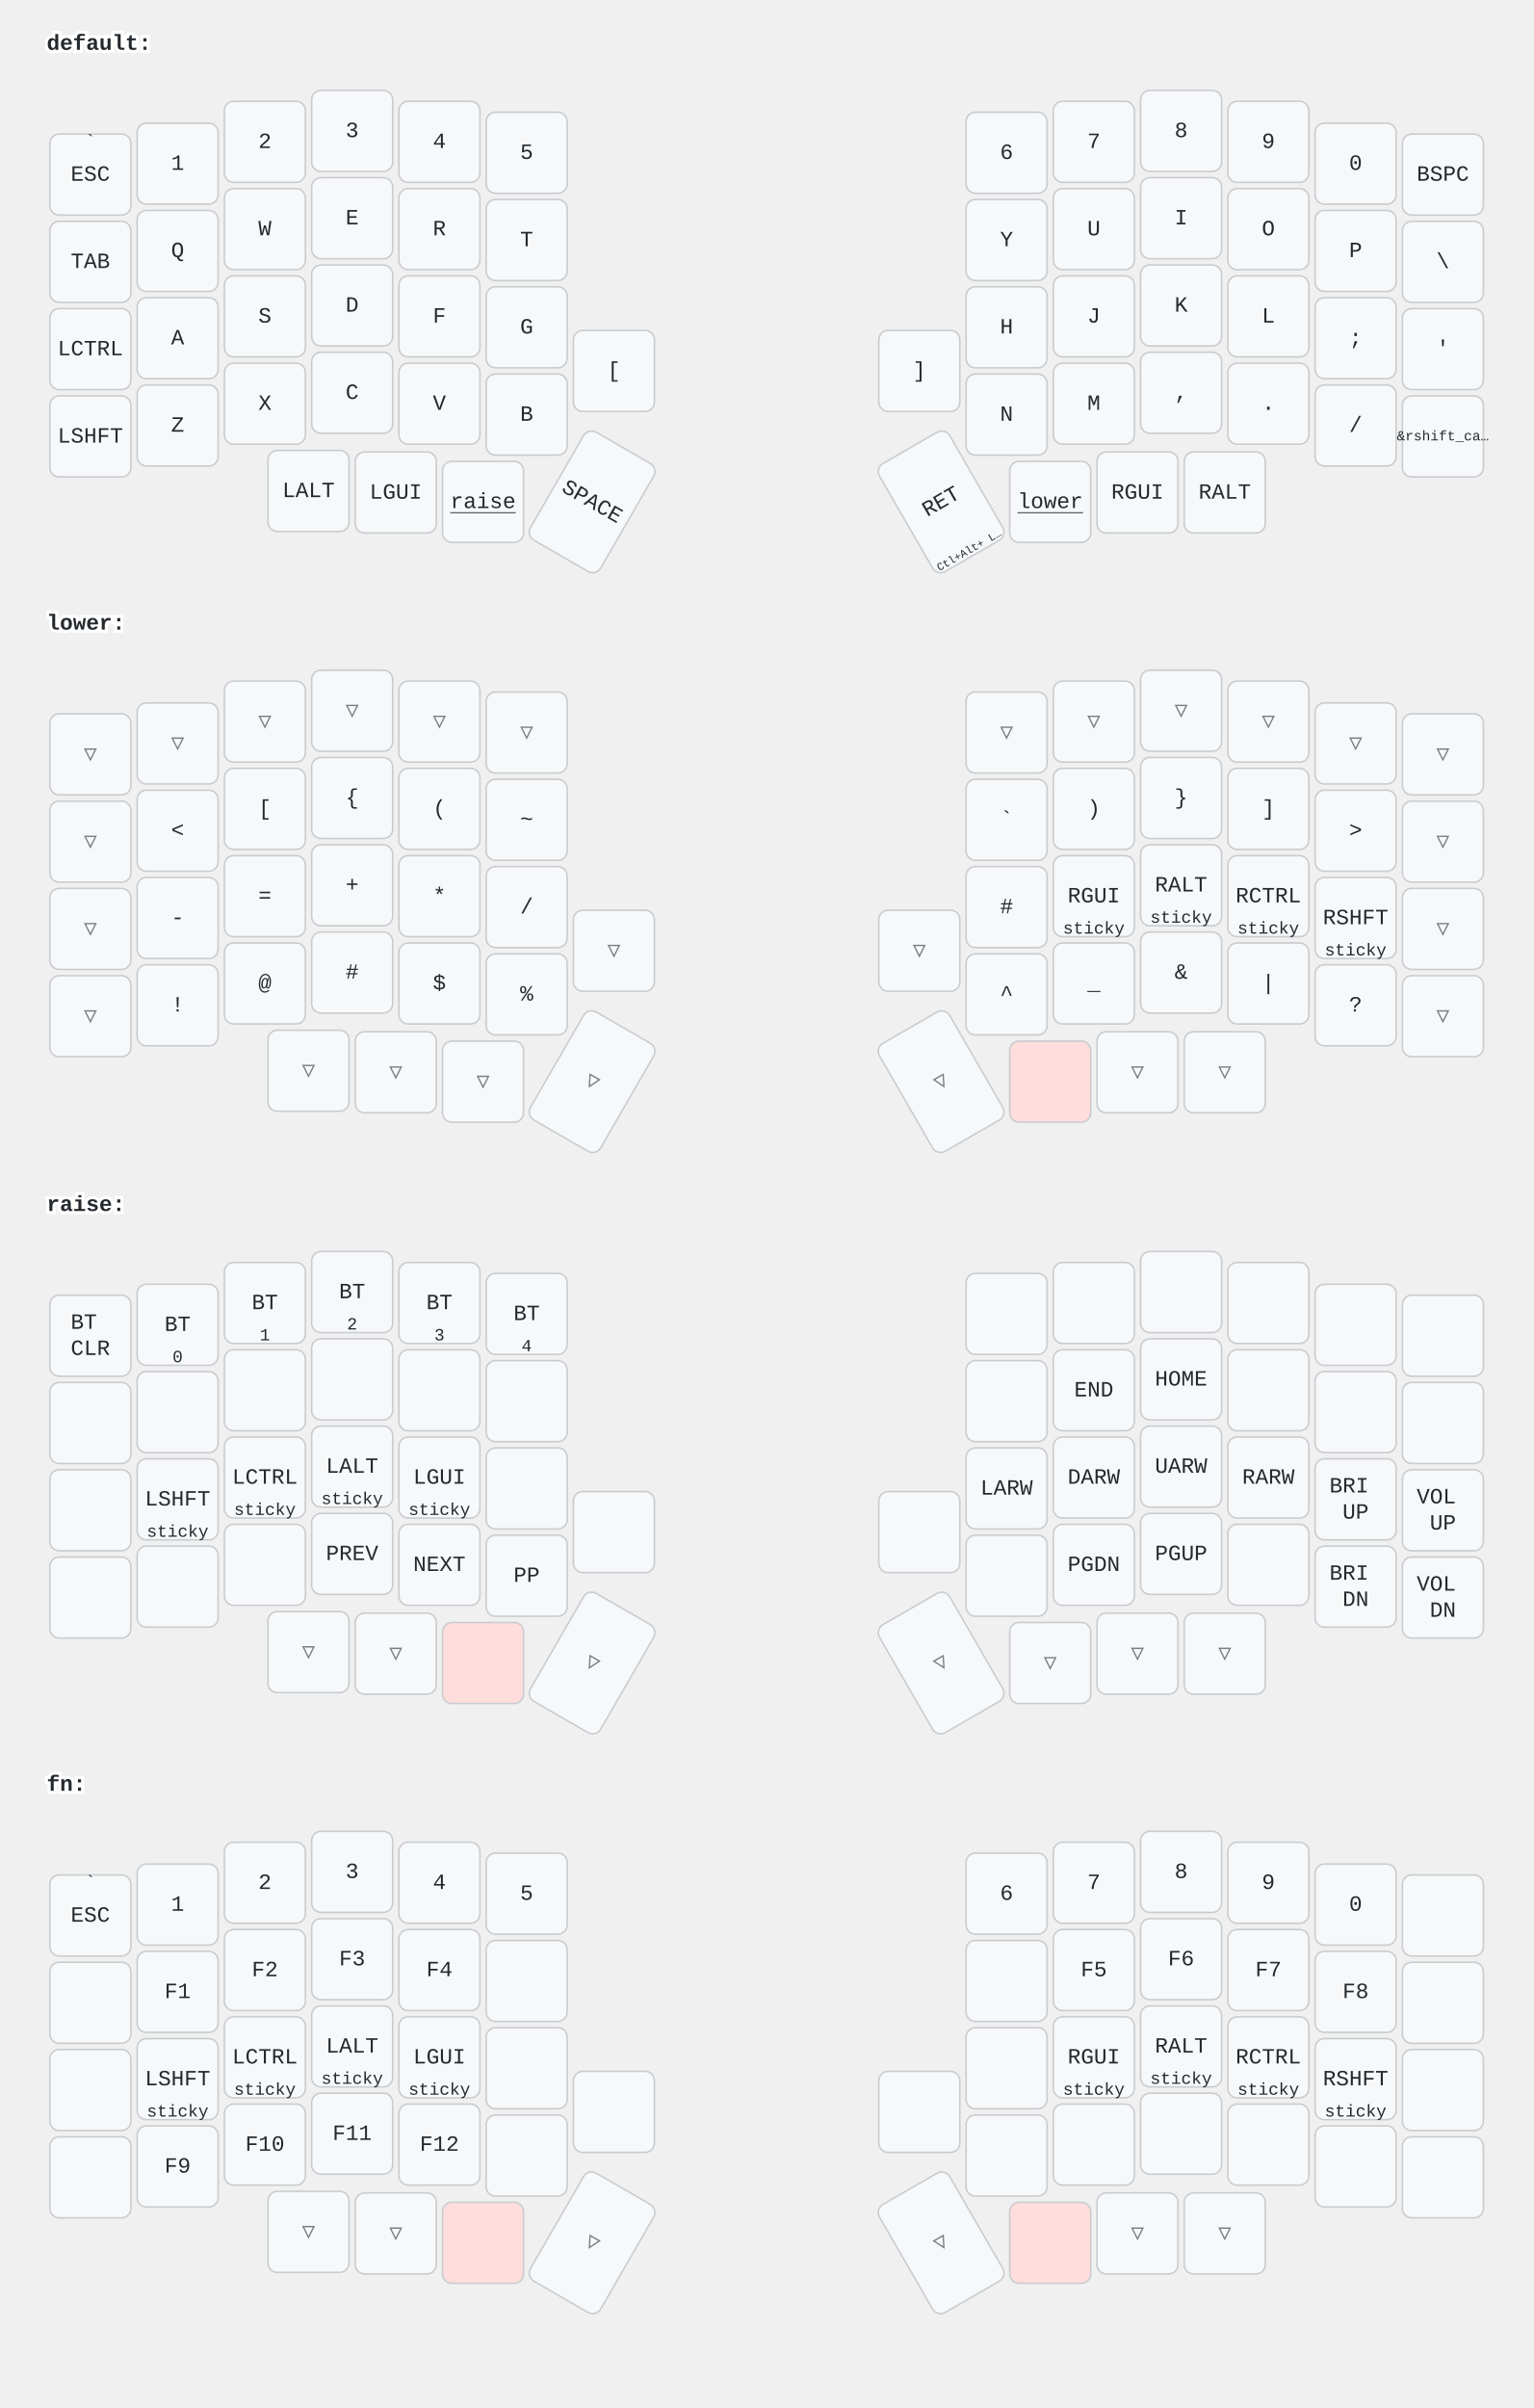
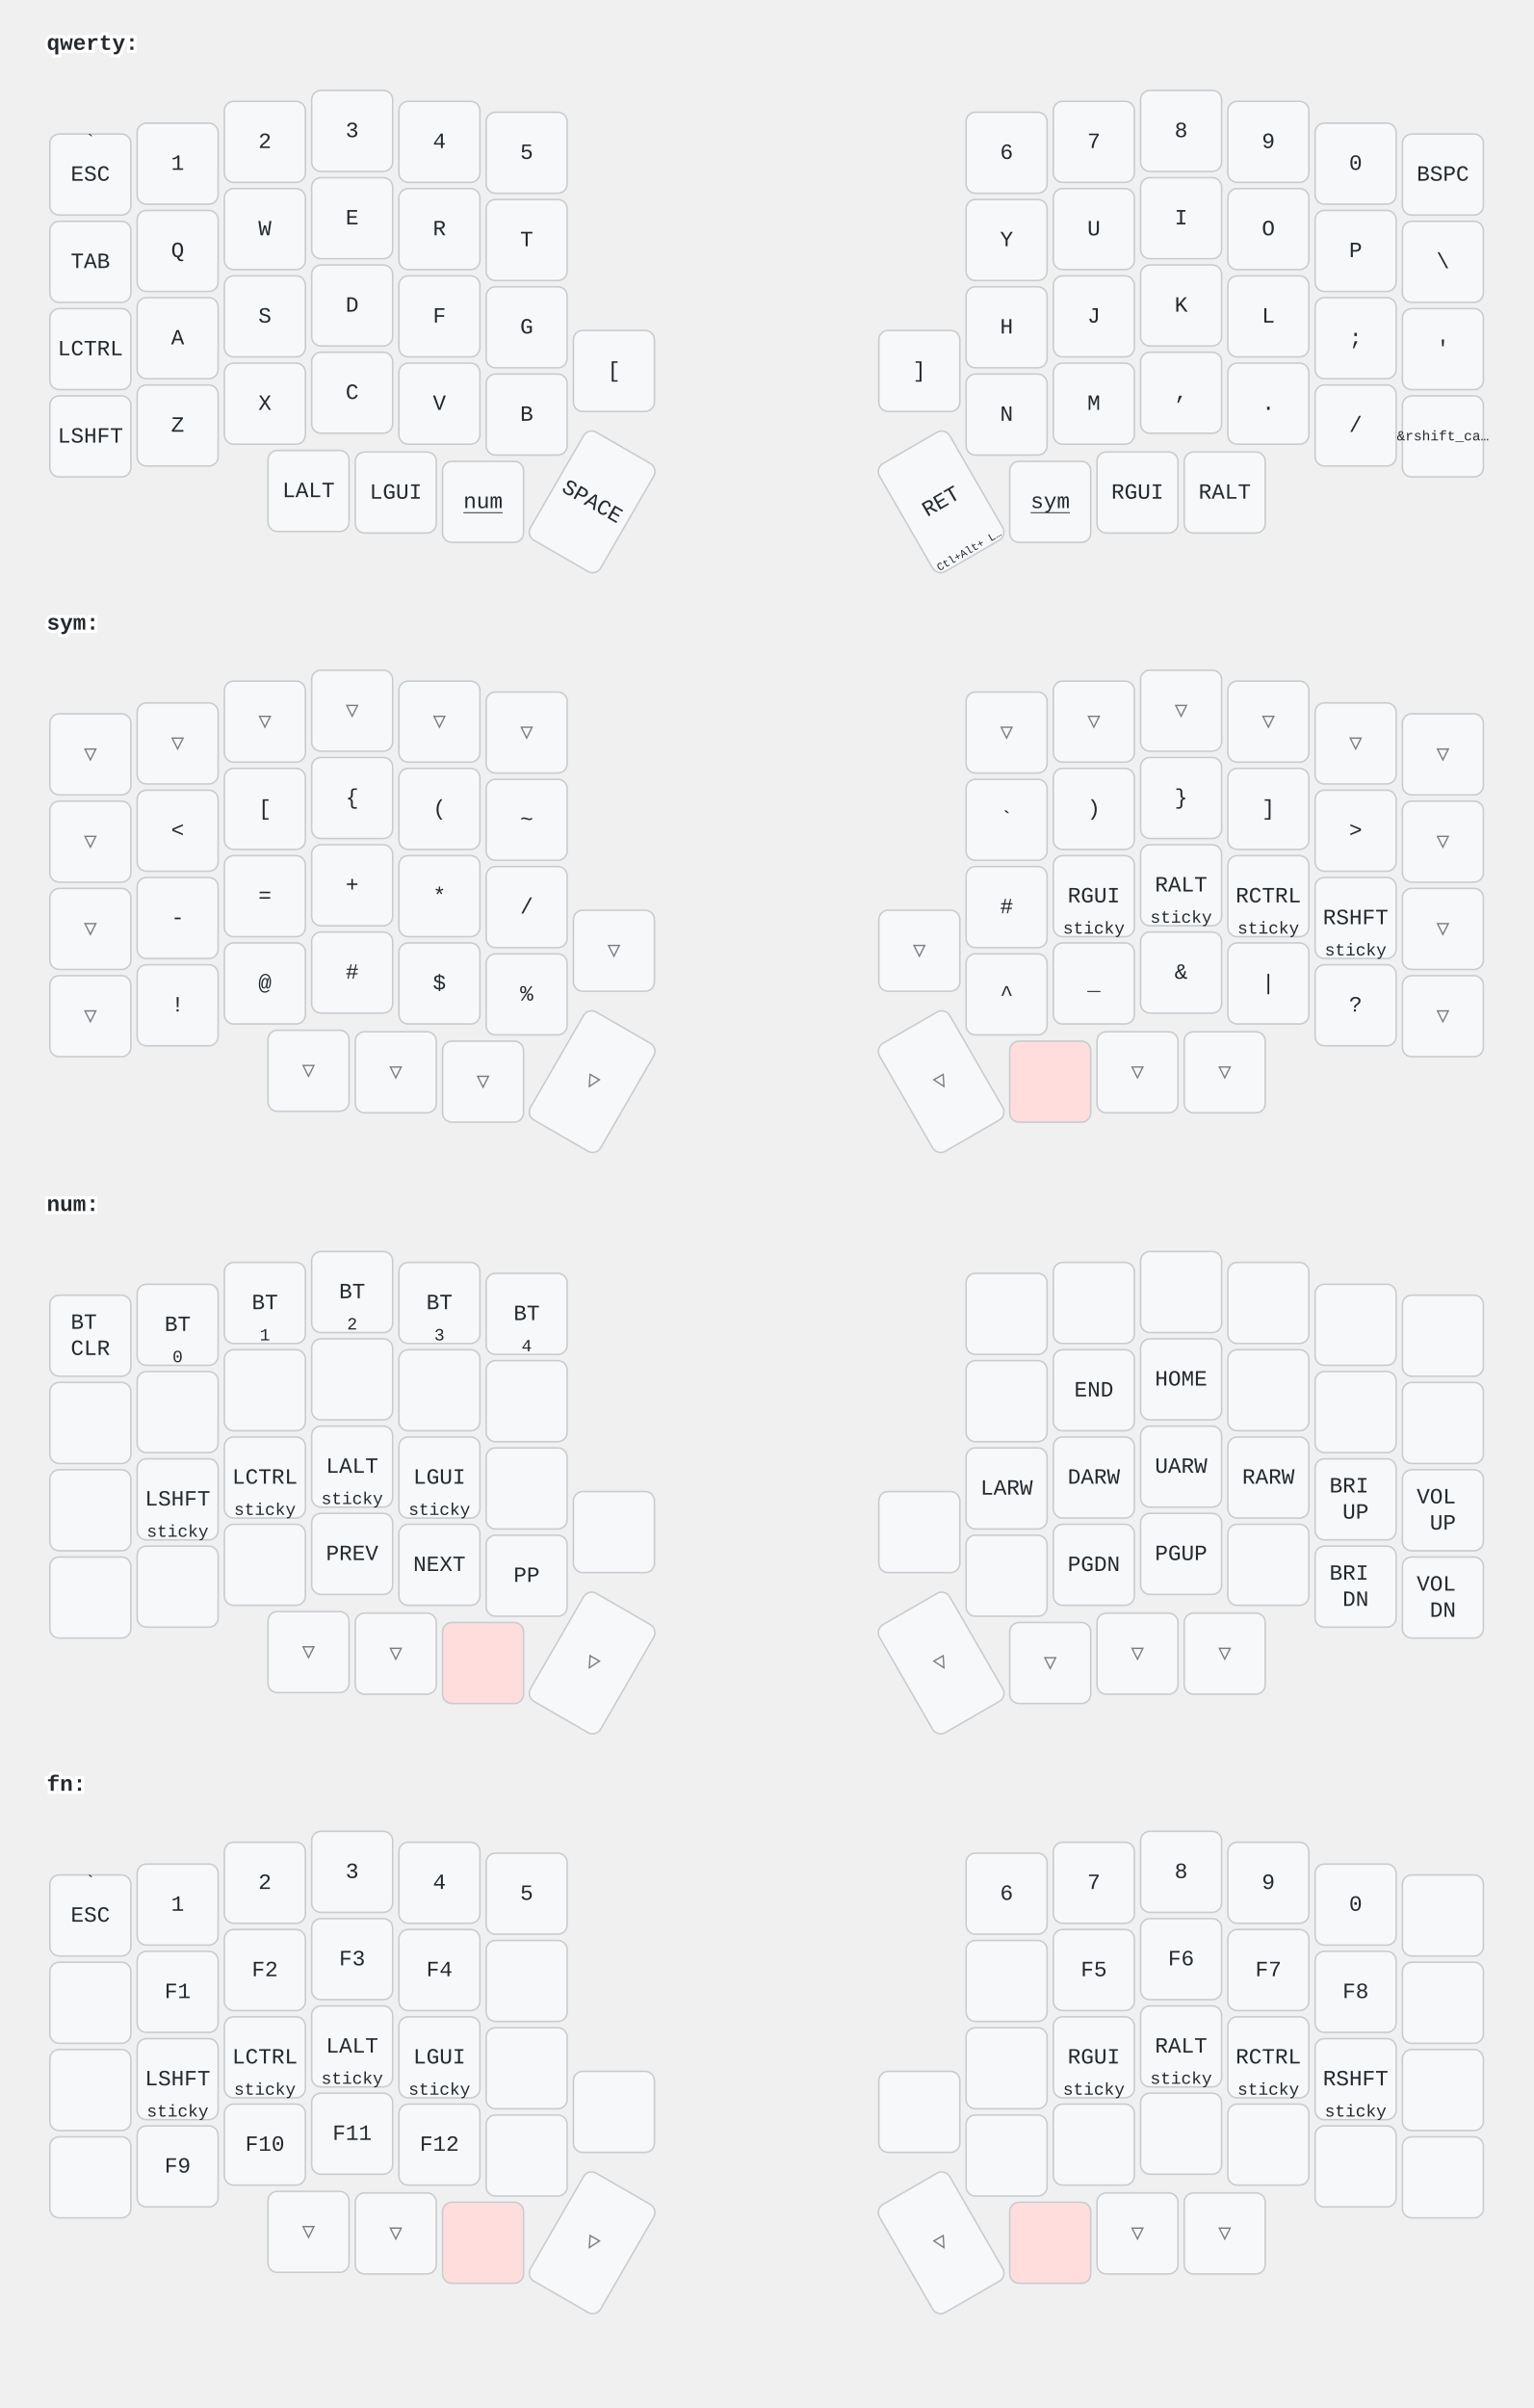
<svg xmlns="http://www.w3.org/2000/svg" width="984" height="1545" viewBox="0 0 984 1545" class="keymap">
  <style>/* inherit to force styles through use tags */
svg path {
    fill: inherit;
}

/* font and background color specifications */
svg.keymap {
    font-family: SFMono-Regular,Consolas,Liberation Mono,Menlo,monospace;
    font-size: 14px;
    font-kerning: normal;
    text-rendering: optimizeLegibility;
    fill: #24292e;
}

/* default key styling */
rect.key {
    fill: #f6f8fa;
}

rect.key, rect.combo {
    stroke: #c9cccf;
    stroke-width: 1;
}

/* default key side styling, only used is draw_key_sides is set */
rect.side {
    filter: brightness(90%);
}

/* color accent for combo boxes */
rect.combo, rect.combo-separate {
    fill: #cdf;
}

/* color accent for held keys */
rect.held, rect.combo.held {
    fill: #fdd;
}

/* color accent for ghost (optional) keys */
rect.ghost, rect.combo.ghost {
    stroke-dasharray: 4, 4;
    stroke-width: 2;
}

text {
    text-anchor: middle;
    dominant-baseline: middle;
}

/* styling for layer labels */
text.label {
    font-weight: bold;
    text-anchor: start;
    stroke: white;
    stroke-width: 4;
    paint-order: stroke;
}

/* styling for optional footer */
text.footer {
    text-anchor: end;
    dominant-baseline: auto;
    stroke: white;
    stroke-width: 4;
    paint-order: stroke;
}

/* styling for combo tap, and key hold/shifted label text */
text.combo, text.hold, text.shifted {
    font-size: 11px;
}

text.hold {
    text-anchor: middle;
    dominant-baseline: auto;
}

text.shifted {
    text-anchor: middle;
    dominant-baseline: hanging;
}

text.layer-activator {
    text-decoration: underline;
}

/* styling for hold/shifted label text in combo box */
text.combo.hold, text.combo.shifted {
    font-size: 8px;
}

/* lighter symbol for transparent keys */
text.trans {
    fill: #7b7e81;
}

/* styling for combo dendrons */
path.combo {
    stroke-width: 1;
    stroke: gray;
    fill: none;
}

/* Start Tabler Icons Cleanup */
/* cannot use height/width with glyphs */
.icon-tabler &gt; path {
    fill: inherit;
    stroke: inherit;
    stroke-width: 2;
}
/* hide tabler's default box */
.icon-tabler &gt; path[stroke="none"][fill="none"] {
    visibility: hidden;
}
/* End Tabler Icons Cleanup */
</style>
-   <g transform="translate(30, 0)" class="layer-default">
-     <text x="0" y="28" class="label" id="default">default:</text>
+   <g transform="translate(30, 0)" class="layer-qwerty">
+     <text x="0" y="28" class="label" id="qwerty">qwerty:</text>
    <g transform="translate(0, 56)">
      <g transform="translate(28, 56)" class="key keypos-0">
        <rect rx="6" ry="6" x="-26" y="-26" width="52" height="52" class="key" />
        <text x="0" y="0" class="key tap">ESC</text>
        <text x="0" y="-24" class="key shifted">`</text>
      </g>
      <g transform="translate(84, 49)" class="key keypos-1">
        <rect rx="6" ry="6" x="-26" y="-26" width="52" height="52" class="key" />
        <text x="0" y="0" class="key tap">1</text>
      </g>
      <g transform="translate(140, 35)" class="key keypos-2">
        <rect rx="6" ry="6" x="-26" y="-26" width="52" height="52" class="key" />
        <text x="0" y="0" class="key tap">2</text>
      </g>
      <g transform="translate(196, 28)" class="key keypos-3">
        <rect rx="6" ry="6" x="-26" y="-26" width="52" height="52" class="key" />
        <text x="0" y="0" class="key tap">3</text>
      </g>
      <g transform="translate(252, 35)" class="key keypos-4">
        <rect rx="6" ry="6" x="-26" y="-26" width="52" height="52" class="key" />
        <text x="0" y="0" class="key tap">4</text>
      </g>
      <g transform="translate(308, 42)" class="key keypos-5">
        <rect rx="6" ry="6" x="-26" y="-26" width="52" height="52" class="key" />
        <text x="0" y="0" class="key tap">5</text>
      </g>
      <g transform="translate(616, 42)" class="key keypos-6">
        <rect rx="6" ry="6" x="-26" y="-26" width="52" height="52" class="key" />
        <text x="0" y="0" class="key tap">6</text>
      </g>
      <g transform="translate(672, 35)" class="key keypos-7">
        <rect rx="6" ry="6" x="-26" y="-26" width="52" height="52" class="key" />
        <text x="0" y="0" class="key tap">7</text>
      </g>
      <g transform="translate(728, 28)" class="key keypos-8">
        <rect rx="6" ry="6" x="-26" y="-26" width="52" height="52" class="key" />
        <text x="0" y="0" class="key tap">8</text>
      </g>
      <g transform="translate(784, 35)" class="key keypos-9">
        <rect rx="6" ry="6" x="-26" y="-26" width="52" height="52" class="key" />
        <text x="0" y="0" class="key tap">9</text>
      </g>
      <g transform="translate(840, 49)" class="key keypos-10">
        <rect rx="6" ry="6" x="-26" y="-26" width="52" height="52" class="key" />
        <text x="0" y="0" class="key tap">0</text>
      </g>
      <g transform="translate(896, 56)" class="key keypos-11">
        <rect rx="6" ry="6" x="-26" y="-26" width="52" height="52" class="key" />
        <text x="0" y="0" class="key tap">BSPC</text>
      </g>
      <g transform="translate(28, 112)" class="key keypos-12">
        <rect rx="6" ry="6" x="-26" y="-26" width="52" height="52" class="key" />
        <text x="0" y="0" class="key tap">TAB</text>
      </g>
      <g transform="translate(84, 105)" class="key keypos-13">
        <rect rx="6" ry="6" x="-26" y="-26" width="52" height="52" class="key" />
        <text x="0" y="0" class="key tap">Q</text>
      </g>
      <g transform="translate(140, 91)" class="key keypos-14">
        <rect rx="6" ry="6" x="-26" y="-26" width="52" height="52" class="key" />
        <text x="0" y="0" class="key tap">W</text>
      </g>
      <g transform="translate(196, 84)" class="key keypos-15">
        <rect rx="6" ry="6" x="-26" y="-26" width="52" height="52" class="key" />
        <text x="0" y="0" class="key tap">E</text>
      </g>
      <g transform="translate(252, 91)" class="key keypos-16">
        <rect rx="6" ry="6" x="-26" y="-26" width="52" height="52" class="key" />
        <text x="0" y="0" class="key tap">R</text>
      </g>
      <g transform="translate(308, 98)" class="key keypos-17">
        <rect rx="6" ry="6" x="-26" y="-26" width="52" height="52" class="key" />
        <text x="0" y="0" class="key tap">T</text>
      </g>
      <g transform="translate(616, 98)" class="key keypos-18">
        <rect rx="6" ry="6" x="-26" y="-26" width="52" height="52" class="key" />
        <text x="0" y="0" class="key tap">Y</text>
      </g>
      <g transform="translate(672, 91)" class="key keypos-19">
        <rect rx="6" ry="6" x="-26" y="-26" width="52" height="52" class="key" />
        <text x="0" y="0" class="key tap">U</text>
      </g>
      <g transform="translate(728, 84)" class="key keypos-20">
        <rect rx="6" ry="6" x="-26" y="-26" width="52" height="52" class="key" />
        <text x="0" y="0" class="key tap">I</text>
      </g>
      <g transform="translate(784, 91)" class="key keypos-21">
        <rect rx="6" ry="6" x="-26" y="-26" width="52" height="52" class="key" />
        <text x="0" y="0" class="key tap">O</text>
      </g>
      <g transform="translate(840, 105)" class="key keypos-22">
        <rect rx="6" ry="6" x="-26" y="-26" width="52" height="52" class="key" />
        <text x="0" y="0" class="key tap">P</text>
      </g>
      <g transform="translate(896, 112)" class="key keypos-23">
        <rect rx="6" ry="6" x="-26" y="-26" width="52" height="52" class="key" />
        <text x="0" y="0" class="key tap">\</text>
      </g>
      <g transform="translate(28, 168)" class="key keypos-24">
        <rect rx="6" ry="6" x="-26" y="-26" width="52" height="52" class="key" />
        <text x="0" y="0" class="key tap">LCTRL</text>
      </g>
      <g transform="translate(84, 161)" class="key keypos-25">
        <rect rx="6" ry="6" x="-26" y="-26" width="52" height="52" class="key" />
        <text x="0" y="0" class="key tap">A</text>
      </g>
      <g transform="translate(140, 147)" class="key keypos-26">
        <rect rx="6" ry="6" x="-26" y="-26" width="52" height="52" class="key" />
        <text x="0" y="0" class="key tap">S</text>
      </g>
      <g transform="translate(196, 140)" class="key keypos-27">
        <rect rx="6" ry="6" x="-26" y="-26" width="52" height="52" class="key" />
        <text x="0" y="0" class="key tap">D</text>
      </g>
      <g transform="translate(252, 147)" class="key keypos-28">
        <rect rx="6" ry="6" x="-26" y="-26" width="52" height="52" class="key" />
        <text x="0" y="0" class="key tap">F</text>
      </g>
      <g transform="translate(308, 154)" class="key keypos-29">
        <rect rx="6" ry="6" x="-26" y="-26" width="52" height="52" class="key" />
        <text x="0" y="0" class="key tap">G</text>
      </g>
      <g transform="translate(616, 154)" class="key keypos-30">
        <rect rx="6" ry="6" x="-26" y="-26" width="52" height="52" class="key" />
        <text x="0" y="0" class="key tap">H</text>
      </g>
      <g transform="translate(672, 147)" class="key keypos-31">
        <rect rx="6" ry="6" x="-26" y="-26" width="52" height="52" class="key" />
        <text x="0" y="0" class="key tap">J</text>
      </g>
      <g transform="translate(728, 140)" class="key keypos-32">
        <rect rx="6" ry="6" x="-26" y="-26" width="52" height="52" class="key" />
        <text x="0" y="0" class="key tap">K</text>
      </g>
      <g transform="translate(784, 147)" class="key keypos-33">
        <rect rx="6" ry="6" x="-26" y="-26" width="52" height="52" class="key" />
        <text x="0" y="0" class="key tap">L</text>
      </g>
      <g transform="translate(840, 161)" class="key keypos-34">
        <rect rx="6" ry="6" x="-26" y="-26" width="52" height="52" class="key" />
        <text x="0" y="0" class="key tap">;</text>
      </g>
      <g transform="translate(896, 168)" class="key keypos-35">
        <rect rx="6" ry="6" x="-26" y="-26" width="52" height="52" class="key" />
        <text x="0" y="0" class="key tap">'</text>
      </g>
      <g transform="translate(28, 224)" class="key keypos-36">
        <rect rx="6" ry="6" x="-26" y="-26" width="52" height="52" class="key" />
        <text x="0" y="0" class="key tap">LSHFT</text>
      </g>
      <g transform="translate(84, 217)" class="key keypos-37">
        <rect rx="6" ry="6" x="-26" y="-26" width="52" height="52" class="key" />
        <text x="0" y="0" class="key tap">Z</text>
      </g>
      <g transform="translate(140, 203)" class="key keypos-38">
        <rect rx="6" ry="6" x="-26" y="-26" width="52" height="52" class="key" />
        <text x="0" y="0" class="key tap">X</text>
      </g>
      <g transform="translate(196, 196)" class="key keypos-39">
        <rect rx="6" ry="6" x="-26" y="-26" width="52" height="52" class="key" />
        <text x="0" y="0" class="key tap">C</text>
      </g>
      <g transform="translate(252, 203)" class="key keypos-40">
        <rect rx="6" ry="6" x="-26" y="-26" width="52" height="52" class="key" />
        <text x="0" y="0" class="key tap">V</text>
      </g>
      <g transform="translate(308, 210)" class="key keypos-41">
        <rect rx="6" ry="6" x="-26" y="-26" width="52" height="52" class="key" />
        <text x="0" y="0" class="key tap">B</text>
      </g>
      <g transform="translate(364, 182)" class="key keypos-42">
        <rect rx="6" ry="6" x="-26" y="-26" width="52" height="52" class="key" />
        <text x="0" y="0" class="key tap">[</text>
      </g>
      <g transform="translate(560, 182)" class="key keypos-43">
        <rect rx="6" ry="6" x="-26" y="-26" width="52" height="52" class="key" />
        <text x="0" y="0" class="key tap">]</text>
      </g>
      <g transform="translate(616, 210)" class="key keypos-44">
        <rect rx="6" ry="6" x="-26" y="-26" width="52" height="52" class="key" />
        <text x="0" y="0" class="key tap">N</text>
      </g>
      <g transform="translate(672, 203)" class="key keypos-45">
        <rect rx="6" ry="6" x="-26" y="-26" width="52" height="52" class="key" />
        <text x="0" y="0" class="key tap">M</text>
      </g>
      <g transform="translate(728, 196)" class="key keypos-46">
        <rect rx="6" ry="6" x="-26" y="-26" width="52" height="52" class="key" />
        <text x="0" y="0" class="key tap">,</text>
      </g>
      <g transform="translate(784, 203)" class="key keypos-47">
        <rect rx="6" ry="6" x="-26" y="-26" width="52" height="52" class="key" />
        <text x="0" y="0" class="key tap">.</text>
      </g>
      <g transform="translate(840, 217)" class="key keypos-48">
        <rect rx="6" ry="6" x="-26" y="-26" width="52" height="52" class="key" />
        <text x="0" y="0" class="key tap">/</text>
      </g>
      <g transform="translate(896, 224)" class="key keypos-49">
        <rect rx="6" ry="6" x="-26" y="-26" width="52" height="52" class="key" />
        <text x="0" y="0" class="key tap">
          <tspan style="font-size: 64%">&amp;rshift_ca…</tspan>
        </text>
      </g>
      <g transform="translate(168, 259)" class="key keypos-50">
        <rect rx="6" ry="6" x="-26" y="-26" width="52" height="52" class="key" />
        <text x="0" y="0" class="key tap">LALT</text>
      </g>
      <g transform="translate(224, 260)" class="key keypos-51">
        <rect rx="6" ry="6" x="-26" y="-26" width="52" height="52" class="key" />
        <text x="0" y="0" class="key tap">LGUI</text>
      </g>
      <g transform="translate(280, 266)" class="key keypos-52">
        <rect rx="6" ry="6" x="-26" y="-26" width="52" height="52" class="key" />
-         <a href="#raise">
-           <text x="0" y="0" class="key tap layer-activator">raise</text>
+         <a href="#num">
+           <text x="0" y="0" class="key tap layer-activator">num</text>
        </a>
      </g>
      <g transform="translate(350, 266) rotate(30.0)" class="key keypos-53">
        <rect rx="6" ry="6" x="-26" y="-40" width="52" height="80" class="key" />
        <text x="0" y="0" class="key tap">SPACE</text>
      </g>
      <g transform="translate(574, 266) rotate(-30.0)" class="key keypos-54">
        <rect rx="6" ry="6" x="-26" y="-40" width="52" height="80" class="key" />
        <text x="0" y="0" class="key tap">RET</text>
        <text x="0" y="38" class="key hold">
          <tspan style="font-size: 64%">Ctl+Alt+ L…</tspan>
        </text>
      </g>
      <g transform="translate(644, 266)" class="key keypos-55">
        <rect rx="6" ry="6" x="-26" y="-26" width="52" height="52" class="key" />
-         <a href="#lower">
-           <text x="0" y="0" class="key tap layer-activator">lower</text>
+         <a href="#sym">
+           <text x="0" y="0" class="key tap layer-activator">sym</text>
        </a>
      </g>
      <g transform="translate(700, 260)" class="key keypos-56">
        <rect rx="6" ry="6" x="-26" y="-26" width="52" height="52" class="key" />
        <text x="0" y="0" class="key tap">RGUI</text>
      </g>
      <g transform="translate(756, 260)" class="key keypos-57">
        <rect rx="6" ry="6" x="-26" y="-26" width="52" height="52" class="key" />
        <text x="0" y="0" class="key tap">RALT</text>
      </g>
    </g>
  </g>
-   <g transform="translate(30, 372)" class="layer-lower">
-     <text x="0" y="28" class="label" id="lower">lower:</text>
+   <g transform="translate(30, 372)" class="layer-sym">
+     <text x="0" y="28" class="label" id="sym">sym:</text>
    <g transform="translate(0, 56)">
      <g transform="translate(28, 56)" class="key trans keypos-0">
        <rect rx="6" ry="6" x="-26" y="-26" width="52" height="52" class="key trans" />
        <text x="0" y="0" class="key trans tap">▽</text>
      </g>
      <g transform="translate(84, 49)" class="key trans keypos-1">
        <rect rx="6" ry="6" x="-26" y="-26" width="52" height="52" class="key trans" />
        <text x="0" y="0" class="key trans tap">▽</text>
      </g>
      <g transform="translate(140, 35)" class="key trans keypos-2">
        <rect rx="6" ry="6" x="-26" y="-26" width="52" height="52" class="key trans" />
        <text x="0" y="0" class="key trans tap">▽</text>
      </g>
      <g transform="translate(196, 28)" class="key trans keypos-3">
        <rect rx="6" ry="6" x="-26" y="-26" width="52" height="52" class="key trans" />
        <text x="0" y="0" class="key trans tap">▽</text>
      </g>
      <g transform="translate(252, 35)" class="key trans keypos-4">
        <rect rx="6" ry="6" x="-26" y="-26" width="52" height="52" class="key trans" />
        <text x="0" y="0" class="key trans tap">▽</text>
      </g>
      <g transform="translate(308, 42)" class="key trans keypos-5">
        <rect rx="6" ry="6" x="-26" y="-26" width="52" height="52" class="key trans" />
        <text x="0" y="0" class="key trans tap">▽</text>
      </g>
      <g transform="translate(616, 42)" class="key trans keypos-6">
        <rect rx="6" ry="6" x="-26" y="-26" width="52" height="52" class="key trans" />
        <text x="0" y="0" class="key trans tap">▽</text>
      </g>
      <g transform="translate(672, 35)" class="key trans keypos-7">
        <rect rx="6" ry="6" x="-26" y="-26" width="52" height="52" class="key trans" />
        <text x="0" y="0" class="key trans tap">▽</text>
      </g>
      <g transform="translate(728, 28)" class="key trans keypos-8">
        <rect rx="6" ry="6" x="-26" y="-26" width="52" height="52" class="key trans" />
        <text x="0" y="0" class="key trans tap">▽</text>
      </g>
      <g transform="translate(784, 35)" class="key trans keypos-9">
        <rect rx="6" ry="6" x="-26" y="-26" width="52" height="52" class="key trans" />
        <text x="0" y="0" class="key trans tap">▽</text>
      </g>
      <g transform="translate(840, 49)" class="key trans keypos-10">
        <rect rx="6" ry="6" x="-26" y="-26" width="52" height="52" class="key trans" />
        <text x="0" y="0" class="key trans tap">▽</text>
      </g>
      <g transform="translate(896, 56)" class="key trans keypos-11">
        <rect rx="6" ry="6" x="-26" y="-26" width="52" height="52" class="key trans" />
        <text x="0" y="0" class="key trans tap">▽</text>
      </g>
      <g transform="translate(28, 112)" class="key trans keypos-12">
        <rect rx="6" ry="6" x="-26" y="-26" width="52" height="52" class="key trans" />
        <text x="0" y="0" class="key trans tap">▽</text>
      </g>
      <g transform="translate(84, 105)" class="key keypos-13">
        <rect rx="6" ry="6" x="-26" y="-26" width="52" height="52" class="key" />
        <text x="0" y="0" class="key tap">&lt;</text>
      </g>
      <g transform="translate(140, 91)" class="key keypos-14">
        <rect rx="6" ry="6" x="-26" y="-26" width="52" height="52" class="key" />
        <text x="0" y="0" class="key tap">[</text>
      </g>
      <g transform="translate(196, 84)" class="key keypos-15">
        <rect rx="6" ry="6" x="-26" y="-26" width="52" height="52" class="key" />
        <text x="0" y="0" class="key tap">{</text>
      </g>
      <g transform="translate(252, 91)" class="key keypos-16">
        <rect rx="6" ry="6" x="-26" y="-26" width="52" height="52" class="key" />
        <text x="0" y="0" class="key tap">(</text>
      </g>
      <g transform="translate(308, 98)" class="key keypos-17">
        <rect rx="6" ry="6" x="-26" y="-26" width="52" height="52" class="key" />
        <text x="0" y="0" class="key tap">~</text>
      </g>
      <g transform="translate(616, 98)" class="key keypos-18">
        <rect rx="6" ry="6" x="-26" y="-26" width="52" height="52" class="key" />
        <text x="0" y="0" class="key tap">`</text>
      </g>
      <g transform="translate(672, 91)" class="key keypos-19">
        <rect rx="6" ry="6" x="-26" y="-26" width="52" height="52" class="key" />
        <text x="0" y="0" class="key tap">)</text>
      </g>
      <g transform="translate(728, 84)" class="key keypos-20">
        <rect rx="6" ry="6" x="-26" y="-26" width="52" height="52" class="key" />
        <text x="0" y="0" class="key tap">}</text>
      </g>
      <g transform="translate(784, 91)" class="key keypos-21">
        <rect rx="6" ry="6" x="-26" y="-26" width="52" height="52" class="key" />
        <text x="0" y="0" class="key tap">]</text>
      </g>
      <g transform="translate(840, 105)" class="key keypos-22">
        <rect rx="6" ry="6" x="-26" y="-26" width="52" height="52" class="key" />
        <text x="0" y="0" class="key tap">&gt;</text>
      </g>
      <g transform="translate(896, 112)" class="key trans keypos-23">
        <rect rx="6" ry="6" x="-26" y="-26" width="52" height="52" class="key trans" />
        <text x="0" y="0" class="key trans tap">▽</text>
      </g>
      <g transform="translate(28, 168)" class="key trans keypos-24">
        <rect rx="6" ry="6" x="-26" y="-26" width="52" height="52" class="key trans" />
        <text x="0" y="0" class="key trans tap">▽</text>
      </g>
      <g transform="translate(84, 161)" class="key keypos-25">
        <rect rx="6" ry="6" x="-26" y="-26" width="52" height="52" class="key" />
        <text x="0" y="0" class="key tap">-</text>
      </g>
      <g transform="translate(140, 147)" class="key keypos-26">
        <rect rx="6" ry="6" x="-26" y="-26" width="52" height="52" class="key" />
        <text x="0" y="0" class="key tap">=</text>
      </g>
      <g transform="translate(196, 140)" class="key keypos-27">
        <rect rx="6" ry="6" x="-26" y="-26" width="52" height="52" class="key" />
        <text x="0" y="0" class="key tap">+</text>
      </g>
      <g transform="translate(252, 147)" class="key keypos-28">
        <rect rx="6" ry="6" x="-26" y="-26" width="52" height="52" class="key" />
        <text x="0" y="0" class="key tap">*</text>
      </g>
      <g transform="translate(308, 154)" class="key keypos-29">
        <rect rx="6" ry="6" x="-26" y="-26" width="52" height="52" class="key" />
        <text x="0" y="0" class="key tap">/</text>
      </g>
      <g transform="translate(616, 154)" class="key keypos-30">
        <rect rx="6" ry="6" x="-26" y="-26" width="52" height="52" class="key" />
        <text x="0" y="0" class="key tap">#</text>
      </g>
      <g transform="translate(672, 147)" class="key keypos-31">
        <rect rx="6" ry="6" x="-26" y="-26" width="52" height="52" class="key" />
        <text x="0" y="0" class="key tap">RGUI</text>
        <text x="0" y="24" class="key hold">sticky</text>
      </g>
      <g transform="translate(728, 140)" class="key keypos-32">
        <rect rx="6" ry="6" x="-26" y="-26" width="52" height="52" class="key" />
        <text x="0" y="0" class="key tap">RALT</text>
        <text x="0" y="24" class="key hold">sticky</text>
      </g>
      <g transform="translate(784, 147)" class="key keypos-33">
        <rect rx="6" ry="6" x="-26" y="-26" width="52" height="52" class="key" />
        <text x="0" y="0" class="key tap">RCTRL</text>
        <text x="0" y="24" class="key hold">sticky</text>
      </g>
      <g transform="translate(840, 161)" class="key keypos-34">
        <rect rx="6" ry="6" x="-26" y="-26" width="52" height="52" class="key" />
        <text x="0" y="0" class="key tap">RSHFT</text>
        <text x="0" y="24" class="key hold">sticky</text>
      </g>
      <g transform="translate(896, 168)" class="key trans keypos-35">
        <rect rx="6" ry="6" x="-26" y="-26" width="52" height="52" class="key trans" />
        <text x="0" y="0" class="key trans tap">▽</text>
      </g>
      <g transform="translate(28, 224)" class="key trans keypos-36">
        <rect rx="6" ry="6" x="-26" y="-26" width="52" height="52" class="key trans" />
        <text x="0" y="0" class="key trans tap">▽</text>
      </g>
      <g transform="translate(84, 217)" class="key keypos-37">
        <rect rx="6" ry="6" x="-26" y="-26" width="52" height="52" class="key" />
        <text x="0" y="0" class="key tap">!</text>
      </g>
      <g transform="translate(140, 203)" class="key keypos-38">
        <rect rx="6" ry="6" x="-26" y="-26" width="52" height="52" class="key" />
        <text x="0" y="0" class="key tap">@</text>
      </g>
      <g transform="translate(196, 196)" class="key keypos-39">
        <rect rx="6" ry="6" x="-26" y="-26" width="52" height="52" class="key" />
        <text x="0" y="0" class="key tap">#</text>
      </g>
      <g transform="translate(252, 203)" class="key keypos-40">
        <rect rx="6" ry="6" x="-26" y="-26" width="52" height="52" class="key" />
        <text x="0" y="0" class="key tap">$</text>
      </g>
      <g transform="translate(308, 210)" class="key keypos-41">
        <rect rx="6" ry="6" x="-26" y="-26" width="52" height="52" class="key" />
        <text x="0" y="0" class="key tap">%</text>
      </g>
      <g transform="translate(364, 182)" class="key trans keypos-42">
        <rect rx="6" ry="6" x="-26" y="-26" width="52" height="52" class="key trans" />
        <text x="0" y="0" class="key trans tap">▽</text>
      </g>
      <g transform="translate(560, 182)" class="key trans keypos-43">
        <rect rx="6" ry="6" x="-26" y="-26" width="52" height="52" class="key trans" />
        <text x="0" y="0" class="key trans tap">▽</text>
      </g>
      <g transform="translate(616, 210)" class="key keypos-44">
        <rect rx="6" ry="6" x="-26" y="-26" width="52" height="52" class="key" />
        <text x="0" y="0" class="key tap">^</text>
      </g>
      <g transform="translate(672, 203)" class="key keypos-45">
        <rect rx="6" ry="6" x="-26" y="-26" width="52" height="52" class="key" />
        <text x="0" y="0" class="key tap">_</text>
      </g>
      <g transform="translate(728, 196)" class="key keypos-46">
        <rect rx="6" ry="6" x="-26" y="-26" width="52" height="52" class="key" />
        <text x="0" y="0" class="key tap">&amp;</text>
      </g>
      <g transform="translate(784, 203)" class="key keypos-47">
        <rect rx="6" ry="6" x="-26" y="-26" width="52" height="52" class="key" />
        <text x="0" y="0" class="key tap">|</text>
      </g>
      <g transform="translate(840, 217)" class="key keypos-48">
        <rect rx="6" ry="6" x="-26" y="-26" width="52" height="52" class="key" />
        <text x="0" y="0" class="key tap">?</text>
      </g>
      <g transform="translate(896, 224)" class="key trans keypos-49">
        <rect rx="6" ry="6" x="-26" y="-26" width="52" height="52" class="key trans" />
        <text x="0" y="0" class="key trans tap">▽</text>
      </g>
      <g transform="translate(168, 259)" class="key trans keypos-50">
        <rect rx="6" ry="6" x="-26" y="-26" width="52" height="52" class="key trans" />
        <text x="0" y="0" class="key trans tap">▽</text>
      </g>
      <g transform="translate(224, 260)" class="key trans keypos-51">
        <rect rx="6" ry="6" x="-26" y="-26" width="52" height="52" class="key trans" />
        <text x="0" y="0" class="key trans tap">▽</text>
      </g>
      <g transform="translate(280, 266)" class="key trans keypos-52">
        <rect rx="6" ry="6" x="-26" y="-26" width="52" height="52" class="key trans" />
        <text x="0" y="0" class="key trans tap">▽</text>
      </g>
      <g transform="translate(350, 266) rotate(30.0)" class="key trans keypos-53">
        <rect rx="6" ry="6" x="-26" y="-40" width="52" height="80" class="key trans" />
        <text x="0" y="0" class="key trans tap">▽</text>
      </g>
      <g transform="translate(574, 266) rotate(-30.0)" class="key trans keypos-54">
        <rect rx="6" ry="6" x="-26" y="-40" width="52" height="80" class="key trans" />
        <text x="0" y="0" class="key trans tap">▽</text>
      </g>
      <g transform="translate(644, 266)" class="key held keypos-55">
        <rect rx="6" ry="6" x="-26" y="-26" width="52" height="52" class="key held" />
      </g>
      <g transform="translate(700, 260)" class="key trans keypos-56">
        <rect rx="6" ry="6" x="-26" y="-26" width="52" height="52" class="key trans" />
        <text x="0" y="0" class="key trans tap">▽</text>
      </g>
      <g transform="translate(756, 260)" class="key trans keypos-57">
        <rect rx="6" ry="6" x="-26" y="-26" width="52" height="52" class="key trans" />
        <text x="0" y="0" class="key trans tap">▽</text>
      </g>
    </g>
  </g>
-   <g transform="translate(30, 745)" class="layer-raise">
-     <text x="0" y="28" class="label" id="raise">raise:</text>
+   <g transform="translate(30, 745)" class="layer-num">
+     <text x="0" y="28" class="label" id="num">num:</text>
    <g transform="translate(0, 56)">
      <g transform="translate(28, 56)" class="key keypos-0">
        <rect rx="6" ry="6" x="-26" y="-26" width="52" height="52" class="key" />
        <text x="0" y="0" class="key tap">
          <tspan x="0" dy="-0.6em">BT</tspan>
          <tspan x="0" dy="1.2em">CLR</tspan>
        </text>
      </g>
      <g transform="translate(84, 49)" class="key keypos-1">
        <rect rx="6" ry="6" x="-26" y="-26" width="52" height="52" class="key" />
        <text x="0" y="0" class="key tap">BT</text>
        <text x="0" y="24" class="key hold">0</text>
      </g>
      <g transform="translate(140, 35)" class="key keypos-2">
        <rect rx="6" ry="6" x="-26" y="-26" width="52" height="52" class="key" />
        <text x="0" y="0" class="key tap">BT</text>
        <text x="0" y="24" class="key hold">1</text>
      </g>
      <g transform="translate(196, 28)" class="key keypos-3">
        <rect rx="6" ry="6" x="-26" y="-26" width="52" height="52" class="key" />
        <text x="0" y="0" class="key tap">BT</text>
        <text x="0" y="24" class="key hold">2</text>
      </g>
      <g transform="translate(252, 35)" class="key keypos-4">
        <rect rx="6" ry="6" x="-26" y="-26" width="52" height="52" class="key" />
        <text x="0" y="0" class="key tap">BT</text>
        <text x="0" y="24" class="key hold">3</text>
      </g>
      <g transform="translate(308, 42)" class="key keypos-5">
        <rect rx="6" ry="6" x="-26" y="-26" width="52" height="52" class="key" />
        <text x="0" y="0" class="key tap">BT</text>
        <text x="0" y="24" class="key hold">4</text>
      </g>
      <g transform="translate(616, 42)" class="key keypos-6">
        <rect rx="6" ry="6" x="-26" y="-26" width="52" height="52" class="key" />
      </g>
      <g transform="translate(672, 35)" class="key keypos-7">
        <rect rx="6" ry="6" x="-26" y="-26" width="52" height="52" class="key" />
      </g>
      <g transform="translate(728, 28)" class="key keypos-8">
        <rect rx="6" ry="6" x="-26" y="-26" width="52" height="52" class="key" />
      </g>
      <g transform="translate(784, 35)" class="key keypos-9">
        <rect rx="6" ry="6" x="-26" y="-26" width="52" height="52" class="key" />
      </g>
      <g transform="translate(840, 49)" class="key keypos-10">
        <rect rx="6" ry="6" x="-26" y="-26" width="52" height="52" class="key" />
      </g>
      <g transform="translate(896, 56)" class="key keypos-11">
        <rect rx="6" ry="6" x="-26" y="-26" width="52" height="52" class="key" />
      </g>
      <g transform="translate(28, 112)" class="key keypos-12">
        <rect rx="6" ry="6" x="-26" y="-26" width="52" height="52" class="key" />
      </g>
      <g transform="translate(84, 105)" class="key keypos-13">
        <rect rx="6" ry="6" x="-26" y="-26" width="52" height="52" class="key" />
      </g>
      <g transform="translate(140, 91)" class="key keypos-14">
        <rect rx="6" ry="6" x="-26" y="-26" width="52" height="52" class="key" />
      </g>
      <g transform="translate(196, 84)" class="key keypos-15">
        <rect rx="6" ry="6" x="-26" y="-26" width="52" height="52" class="key" />
      </g>
      <g transform="translate(252, 91)" class="key keypos-16">
        <rect rx="6" ry="6" x="-26" y="-26" width="52" height="52" class="key" />
      </g>
      <g transform="translate(308, 98)" class="key keypos-17">
        <rect rx="6" ry="6" x="-26" y="-26" width="52" height="52" class="key" />
      </g>
      <g transform="translate(616, 98)" class="key keypos-18">
        <rect rx="6" ry="6" x="-26" y="-26" width="52" height="52" class="key" />
      </g>
      <g transform="translate(672, 91)" class="key keypos-19">
        <rect rx="6" ry="6" x="-26" y="-26" width="52" height="52" class="key" />
        <text x="0" y="0" class="key tap">END</text>
      </g>
      <g transform="translate(728, 84)" class="key keypos-20">
        <rect rx="6" ry="6" x="-26" y="-26" width="52" height="52" class="key" />
        <text x="0" y="0" class="key tap">HOME</text>
      </g>
      <g transform="translate(784, 91)" class="key keypos-21">
        <rect rx="6" ry="6" x="-26" y="-26" width="52" height="52" class="key" />
      </g>
      <g transform="translate(840, 105)" class="key keypos-22">
        <rect rx="6" ry="6" x="-26" y="-26" width="52" height="52" class="key" />
      </g>
      <g transform="translate(896, 112)" class="key keypos-23">
        <rect rx="6" ry="6" x="-26" y="-26" width="52" height="52" class="key" />
      </g>
      <g transform="translate(28, 168)" class="key keypos-24">
        <rect rx="6" ry="6" x="-26" y="-26" width="52" height="52" class="key" />
      </g>
      <g transform="translate(84, 161)" class="key keypos-25">
        <rect rx="6" ry="6" x="-26" y="-26" width="52" height="52" class="key" />
        <text x="0" y="0" class="key tap">LSHFT</text>
        <text x="0" y="24" class="key hold">sticky</text>
      </g>
      <g transform="translate(140, 147)" class="key keypos-26">
        <rect rx="6" ry="6" x="-26" y="-26" width="52" height="52" class="key" />
        <text x="0" y="0" class="key tap">LCTRL</text>
        <text x="0" y="24" class="key hold">sticky</text>
      </g>
      <g transform="translate(196, 140)" class="key keypos-27">
        <rect rx="6" ry="6" x="-26" y="-26" width="52" height="52" class="key" />
        <text x="0" y="0" class="key tap">LALT</text>
        <text x="0" y="24" class="key hold">sticky</text>
      </g>
      <g transform="translate(252, 147)" class="key keypos-28">
        <rect rx="6" ry="6" x="-26" y="-26" width="52" height="52" class="key" />
        <text x="0" y="0" class="key tap">LGUI</text>
        <text x="0" y="24" class="key hold">sticky</text>
      </g>
      <g transform="translate(308, 154)" class="key keypos-29">
        <rect rx="6" ry="6" x="-26" y="-26" width="52" height="52" class="key" />
      </g>
      <g transform="translate(616, 154)" class="key keypos-30">
        <rect rx="6" ry="6" x="-26" y="-26" width="52" height="52" class="key" />
        <text x="0" y="0" class="key tap">LARW</text>
      </g>
      <g transform="translate(672, 147)" class="key keypos-31">
        <rect rx="6" ry="6" x="-26" y="-26" width="52" height="52" class="key" />
        <text x="0" y="0" class="key tap">DARW</text>
      </g>
      <g transform="translate(728, 140)" class="key keypos-32">
        <rect rx="6" ry="6" x="-26" y="-26" width="52" height="52" class="key" />
        <text x="0" y="0" class="key tap">UARW</text>
      </g>
      <g transform="translate(784, 147)" class="key keypos-33">
        <rect rx="6" ry="6" x="-26" y="-26" width="52" height="52" class="key" />
        <text x="0" y="0" class="key tap">RARW</text>
      </g>
      <g transform="translate(840, 161)" class="key keypos-34">
        <rect rx="6" ry="6" x="-26" y="-26" width="52" height="52" class="key" />
        <text x="0" y="0" class="key tap">
          <tspan x="0" dy="-0.6em">BRI</tspan>
          <tspan x="0" dy="1.2em">UP</tspan>
        </text>
      </g>
      <g transform="translate(896, 168)" class="key keypos-35">
        <rect rx="6" ry="6" x="-26" y="-26" width="52" height="52" class="key" />
        <text x="0" y="0" class="key tap">
          <tspan x="0" dy="-0.6em">VOL</tspan>
          <tspan x="0" dy="1.2em">UP</tspan>
        </text>
      </g>
      <g transform="translate(28, 224)" class="key keypos-36">
        <rect rx="6" ry="6" x="-26" y="-26" width="52" height="52" class="key" />
      </g>
      <g transform="translate(84, 217)" class="key keypos-37">
        <rect rx="6" ry="6" x="-26" y="-26" width="52" height="52" class="key" />
      </g>
      <g transform="translate(140, 203)" class="key keypos-38">
        <rect rx="6" ry="6" x="-26" y="-26" width="52" height="52" class="key" />
      </g>
      <g transform="translate(196, 196)" class="key keypos-39">
        <rect rx="6" ry="6" x="-26" y="-26" width="52" height="52" class="key" />
        <text x="0" y="0" class="key tap">PREV</text>
      </g>
      <g transform="translate(252, 203)" class="key keypos-40">
        <rect rx="6" ry="6" x="-26" y="-26" width="52" height="52" class="key" />
        <text x="0" y="0" class="key tap">NEXT</text>
      </g>
      <g transform="translate(308, 210)" class="key keypos-41">
        <rect rx="6" ry="6" x="-26" y="-26" width="52" height="52" class="key" />
        <text x="0" y="0" class="key tap">PP</text>
      </g>
      <g transform="translate(364, 182)" class="key keypos-42">
        <rect rx="6" ry="6" x="-26" y="-26" width="52" height="52" class="key" />
      </g>
      <g transform="translate(560, 182)" class="key keypos-43">
        <rect rx="6" ry="6" x="-26" y="-26" width="52" height="52" class="key" />
      </g>
      <g transform="translate(616, 210)" class="key keypos-44">
        <rect rx="6" ry="6" x="-26" y="-26" width="52" height="52" class="key" />
      </g>
      <g transform="translate(672, 203)" class="key keypos-45">
        <rect rx="6" ry="6" x="-26" y="-26" width="52" height="52" class="key" />
        <text x="0" y="0" class="key tap">PGDN</text>
      </g>
      <g transform="translate(728, 196)" class="key keypos-46">
        <rect rx="6" ry="6" x="-26" y="-26" width="52" height="52" class="key" />
        <text x="0" y="0" class="key tap">PGUP</text>
      </g>
      <g transform="translate(784, 203)" class="key keypos-47">
        <rect rx="6" ry="6" x="-26" y="-26" width="52" height="52" class="key" />
      </g>
      <g transform="translate(840, 217)" class="key keypos-48">
        <rect rx="6" ry="6" x="-26" y="-26" width="52" height="52" class="key" />
        <text x="0" y="0" class="key tap">
          <tspan x="0" dy="-0.6em">BRI</tspan>
          <tspan x="0" dy="1.2em">DN</tspan>
        </text>
      </g>
      <g transform="translate(896, 224)" class="key keypos-49">
        <rect rx="6" ry="6" x="-26" y="-26" width="52" height="52" class="key" />
        <text x="0" y="0" class="key tap">
          <tspan x="0" dy="-0.6em">VOL</tspan>
          <tspan x="0" dy="1.2em">DN</tspan>
        </text>
      </g>
      <g transform="translate(168, 259)" class="key trans keypos-50">
        <rect rx="6" ry="6" x="-26" y="-26" width="52" height="52" class="key trans" />
        <text x="0" y="0" class="key trans tap">▽</text>
      </g>
      <g transform="translate(224, 260)" class="key trans keypos-51">
        <rect rx="6" ry="6" x="-26" y="-26" width="52" height="52" class="key trans" />
        <text x="0" y="0" class="key trans tap">▽</text>
      </g>
      <g transform="translate(280, 266)" class="key held keypos-52">
        <rect rx="6" ry="6" x="-26" y="-26" width="52" height="52" class="key held" />
      </g>
      <g transform="translate(350, 266) rotate(30.0)" class="key trans keypos-53">
        <rect rx="6" ry="6" x="-26" y="-40" width="52" height="80" class="key trans" />
        <text x="0" y="0" class="key trans tap">▽</text>
      </g>
      <g transform="translate(574, 266) rotate(-30.0)" class="key trans keypos-54">
        <rect rx="6" ry="6" x="-26" y="-40" width="52" height="80" class="key trans" />
        <text x="0" y="0" class="key trans tap">▽</text>
      </g>
      <g transform="translate(644, 266)" class="key trans keypos-55">
        <rect rx="6" ry="6" x="-26" y="-26" width="52" height="52" class="key trans" />
        <text x="0" y="0" class="key trans tap">▽</text>
      </g>
      <g transform="translate(700, 260)" class="key trans keypos-56">
        <rect rx="6" ry="6" x="-26" y="-26" width="52" height="52" class="key trans" />
        <text x="0" y="0" class="key trans tap">▽</text>
      </g>
      <g transform="translate(756, 260)" class="key trans keypos-57">
        <rect rx="6" ry="6" x="-26" y="-26" width="52" height="52" class="key trans" />
        <text x="0" y="0" class="key trans tap">▽</text>
      </g>
    </g>
  </g>
  <g transform="translate(30, 1117)" class="layer-fn">
    <text x="0" y="28" class="label" id="fn">fn:</text>
    <g transform="translate(0, 56)">
      <g transform="translate(28, 56)" class="key keypos-0">
        <rect rx="6" ry="6" x="-26" y="-26" width="52" height="52" class="key" />
        <text x="0" y="0" class="key tap">ESC</text>
        <text x="0" y="-24" class="key shifted">`</text>
      </g>
      <g transform="translate(84, 49)" class="key keypos-1">
        <rect rx="6" ry="6" x="-26" y="-26" width="52" height="52" class="key" />
        <text x="0" y="0" class="key tap">1</text>
      </g>
      <g transform="translate(140, 35)" class="key keypos-2">
        <rect rx="6" ry="6" x="-26" y="-26" width="52" height="52" class="key" />
        <text x="0" y="0" class="key tap">2</text>
      </g>
      <g transform="translate(196, 28)" class="key keypos-3">
        <rect rx="6" ry="6" x="-26" y="-26" width="52" height="52" class="key" />
        <text x="0" y="0" class="key tap">3</text>
      </g>
      <g transform="translate(252, 35)" class="key keypos-4">
        <rect rx="6" ry="6" x="-26" y="-26" width="52" height="52" class="key" />
        <text x="0" y="0" class="key tap">4</text>
      </g>
      <g transform="translate(308, 42)" class="key keypos-5">
        <rect rx="6" ry="6" x="-26" y="-26" width="52" height="52" class="key" />
        <text x="0" y="0" class="key tap">5</text>
      </g>
      <g transform="translate(616, 42)" class="key keypos-6">
        <rect rx="6" ry="6" x="-26" y="-26" width="52" height="52" class="key" />
        <text x="0" y="0" class="key tap">6</text>
      </g>
      <g transform="translate(672, 35)" class="key keypos-7">
        <rect rx="6" ry="6" x="-26" y="-26" width="52" height="52" class="key" />
        <text x="0" y="0" class="key tap">7</text>
      </g>
      <g transform="translate(728, 28)" class="key keypos-8">
        <rect rx="6" ry="6" x="-26" y="-26" width="52" height="52" class="key" />
        <text x="0" y="0" class="key tap">8</text>
      </g>
      <g transform="translate(784, 35)" class="key keypos-9">
        <rect rx="6" ry="6" x="-26" y="-26" width="52" height="52" class="key" />
        <text x="0" y="0" class="key tap">9</text>
      </g>
      <g transform="translate(840, 49)" class="key keypos-10">
        <rect rx="6" ry="6" x="-26" y="-26" width="52" height="52" class="key" />
        <text x="0" y="0" class="key tap">0</text>
      </g>
      <g transform="translate(896, 56)" class="key keypos-11">
        <rect rx="6" ry="6" x="-26" y="-26" width="52" height="52" class="key" />
      </g>
      <g transform="translate(28, 112)" class="key keypos-12">
        <rect rx="6" ry="6" x="-26" y="-26" width="52" height="52" class="key" />
      </g>
      <g transform="translate(84, 105)" class="key keypos-13">
        <rect rx="6" ry="6" x="-26" y="-26" width="52" height="52" class="key" />
        <text x="0" y="0" class="key tap">F1</text>
      </g>
      <g transform="translate(140, 91)" class="key keypos-14">
        <rect rx="6" ry="6" x="-26" y="-26" width="52" height="52" class="key" />
        <text x="0" y="0" class="key tap">F2</text>
      </g>
      <g transform="translate(196, 84)" class="key keypos-15">
        <rect rx="6" ry="6" x="-26" y="-26" width="52" height="52" class="key" />
        <text x="0" y="0" class="key tap">F3</text>
      </g>
      <g transform="translate(252, 91)" class="key keypos-16">
        <rect rx="6" ry="6" x="-26" y="-26" width="52" height="52" class="key" />
        <text x="0" y="0" class="key tap">F4</text>
      </g>
      <g transform="translate(308, 98)" class="key keypos-17">
        <rect rx="6" ry="6" x="-26" y="-26" width="52" height="52" class="key" />
      </g>
      <g transform="translate(616, 98)" class="key keypos-18">
        <rect rx="6" ry="6" x="-26" y="-26" width="52" height="52" class="key" />
      </g>
      <g transform="translate(672, 91)" class="key keypos-19">
        <rect rx="6" ry="6" x="-26" y="-26" width="52" height="52" class="key" />
        <text x="0" y="0" class="key tap">F5</text>
      </g>
      <g transform="translate(728, 84)" class="key keypos-20">
        <rect rx="6" ry="6" x="-26" y="-26" width="52" height="52" class="key" />
        <text x="0" y="0" class="key tap">F6</text>
      </g>
      <g transform="translate(784, 91)" class="key keypos-21">
        <rect rx="6" ry="6" x="-26" y="-26" width="52" height="52" class="key" />
        <text x="0" y="0" class="key tap">F7</text>
      </g>
      <g transform="translate(840, 105)" class="key keypos-22">
        <rect rx="6" ry="6" x="-26" y="-26" width="52" height="52" class="key" />
        <text x="0" y="0" class="key tap">F8</text>
      </g>
      <g transform="translate(896, 112)" class="key keypos-23">
        <rect rx="6" ry="6" x="-26" y="-26" width="52" height="52" class="key" />
      </g>
      <g transform="translate(28, 168)" class="key keypos-24">
        <rect rx="6" ry="6" x="-26" y="-26" width="52" height="52" class="key" />
      </g>
      <g transform="translate(84, 161)" class="key keypos-25">
        <rect rx="6" ry="6" x="-26" y="-26" width="52" height="52" class="key" />
        <text x="0" y="0" class="key tap">LSHFT</text>
        <text x="0" y="24" class="key hold">sticky</text>
      </g>
      <g transform="translate(140, 147)" class="key keypos-26">
        <rect rx="6" ry="6" x="-26" y="-26" width="52" height="52" class="key" />
        <text x="0" y="0" class="key tap">LCTRL</text>
        <text x="0" y="24" class="key hold">sticky</text>
      </g>
      <g transform="translate(196, 140)" class="key keypos-27">
        <rect rx="6" ry="6" x="-26" y="-26" width="52" height="52" class="key" />
        <text x="0" y="0" class="key tap">LALT</text>
        <text x="0" y="24" class="key hold">sticky</text>
      </g>
      <g transform="translate(252, 147)" class="key keypos-28">
        <rect rx="6" ry="6" x="-26" y="-26" width="52" height="52" class="key" />
        <text x="0" y="0" class="key tap">LGUI</text>
        <text x="0" y="24" class="key hold">sticky</text>
      </g>
      <g transform="translate(308, 154)" class="key keypos-29">
        <rect rx="6" ry="6" x="-26" y="-26" width="52" height="52" class="key" />
      </g>
      <g transform="translate(616, 154)" class="key keypos-30">
        <rect rx="6" ry="6" x="-26" y="-26" width="52" height="52" class="key" />
      </g>
      <g transform="translate(672, 147)" class="key keypos-31">
        <rect rx="6" ry="6" x="-26" y="-26" width="52" height="52" class="key" />
        <text x="0" y="0" class="key tap">RGUI</text>
        <text x="0" y="24" class="key hold">sticky</text>
      </g>
      <g transform="translate(728, 140)" class="key keypos-32">
        <rect rx="6" ry="6" x="-26" y="-26" width="52" height="52" class="key" />
        <text x="0" y="0" class="key tap">RALT</text>
        <text x="0" y="24" class="key hold">sticky</text>
      </g>
      <g transform="translate(784, 147)" class="key keypos-33">
        <rect rx="6" ry="6" x="-26" y="-26" width="52" height="52" class="key" />
        <text x="0" y="0" class="key tap">RCTRL</text>
        <text x="0" y="24" class="key hold">sticky</text>
      </g>
      <g transform="translate(840, 161)" class="key keypos-34">
        <rect rx="6" ry="6" x="-26" y="-26" width="52" height="52" class="key" />
        <text x="0" y="0" class="key tap">RSHFT</text>
        <text x="0" y="24" class="key hold">sticky</text>
      </g>
      <g transform="translate(896, 168)" class="key keypos-35">
        <rect rx="6" ry="6" x="-26" y="-26" width="52" height="52" class="key" />
      </g>
      <g transform="translate(28, 224)" class="key keypos-36">
        <rect rx="6" ry="6" x="-26" y="-26" width="52" height="52" class="key" />
      </g>
      <g transform="translate(84, 217)" class="key keypos-37">
        <rect rx="6" ry="6" x="-26" y="-26" width="52" height="52" class="key" />
        <text x="0" y="0" class="key tap">F9</text>
      </g>
      <g transform="translate(140, 203)" class="key keypos-38">
        <rect rx="6" ry="6" x="-26" y="-26" width="52" height="52" class="key" />
        <text x="0" y="0" class="key tap">F10</text>
      </g>
      <g transform="translate(196, 196)" class="key keypos-39">
        <rect rx="6" ry="6" x="-26" y="-26" width="52" height="52" class="key" />
        <text x="0" y="0" class="key tap">F11</text>
      </g>
      <g transform="translate(252, 203)" class="key keypos-40">
        <rect rx="6" ry="6" x="-26" y="-26" width="52" height="52" class="key" />
        <text x="0" y="0" class="key tap">F12</text>
      </g>
      <g transform="translate(308, 210)" class="key keypos-41">
        <rect rx="6" ry="6" x="-26" y="-26" width="52" height="52" class="key" />
      </g>
      <g transform="translate(364, 182)" class="key keypos-42">
        <rect rx="6" ry="6" x="-26" y="-26" width="52" height="52" class="key" />
      </g>
      <g transform="translate(560, 182)" class="key keypos-43">
        <rect rx="6" ry="6" x="-26" y="-26" width="52" height="52" class="key" />
      </g>
      <g transform="translate(616, 210)" class="key keypos-44">
        <rect rx="6" ry="6" x="-26" y="-26" width="52" height="52" class="key" />
      </g>
      <g transform="translate(672, 203)" class="key keypos-45">
        <rect rx="6" ry="6" x="-26" y="-26" width="52" height="52" class="key" />
      </g>
      <g transform="translate(728, 196)" class="key keypos-46">
        <rect rx="6" ry="6" x="-26" y="-26" width="52" height="52" class="key" />
      </g>
      <g transform="translate(784, 203)" class="key keypos-47">
        <rect rx="6" ry="6" x="-26" y="-26" width="52" height="52" class="key" />
      </g>
      <g transform="translate(840, 217)" class="key keypos-48">
        <rect rx="6" ry="6" x="-26" y="-26" width="52" height="52" class="key" />
      </g>
      <g transform="translate(896, 224)" class="key keypos-49">
        <rect rx="6" ry="6" x="-26" y="-26" width="52" height="52" class="key" />
      </g>
      <g transform="translate(168, 259)" class="key trans keypos-50">
        <rect rx="6" ry="6" x="-26" y="-26" width="52" height="52" class="key trans" />
        <text x="0" y="0" class="key trans tap">▽</text>
      </g>
      <g transform="translate(224, 260)" class="key trans keypos-51">
        <rect rx="6" ry="6" x="-26" y="-26" width="52" height="52" class="key trans" />
        <text x="0" y="0" class="key trans tap">▽</text>
      </g>
      <g transform="translate(280, 266)" class="key held keypos-52">
        <rect rx="6" ry="6" x="-26" y="-26" width="52" height="52" class="key held" />
      </g>
      <g transform="translate(350, 266) rotate(30.0)" class="key trans keypos-53">
        <rect rx="6" ry="6" x="-26" y="-40" width="52" height="80" class="key trans" />
        <text x="0" y="0" class="key trans tap">▽</text>
      </g>
      <g transform="translate(574, 266) rotate(-30.0)" class="key trans keypos-54">
        <rect rx="6" ry="6" x="-26" y="-40" width="52" height="80" class="key trans" />
        <text x="0" y="0" class="key trans tap">▽</text>
      </g>
      <g transform="translate(644, 266)" class="key held keypos-55">
        <rect rx="6" ry="6" x="-26" y="-26" width="52" height="52" class="key held" />
      </g>
      <g transform="translate(700, 260)" class="key trans keypos-56">
        <rect rx="6" ry="6" x="-26" y="-26" width="52" height="52" class="key trans" />
        <text x="0" y="0" class="key trans tap">▽</text>
      </g>
      <g transform="translate(756, 260)" class="key trans keypos-57">
        <rect rx="6" ry="6" x="-26" y="-26" width="52" height="52" class="key trans" />
        <text x="0" y="0" class="key trans tap">▽</text>
      </g>
    </g>
  </g>
</svg>
